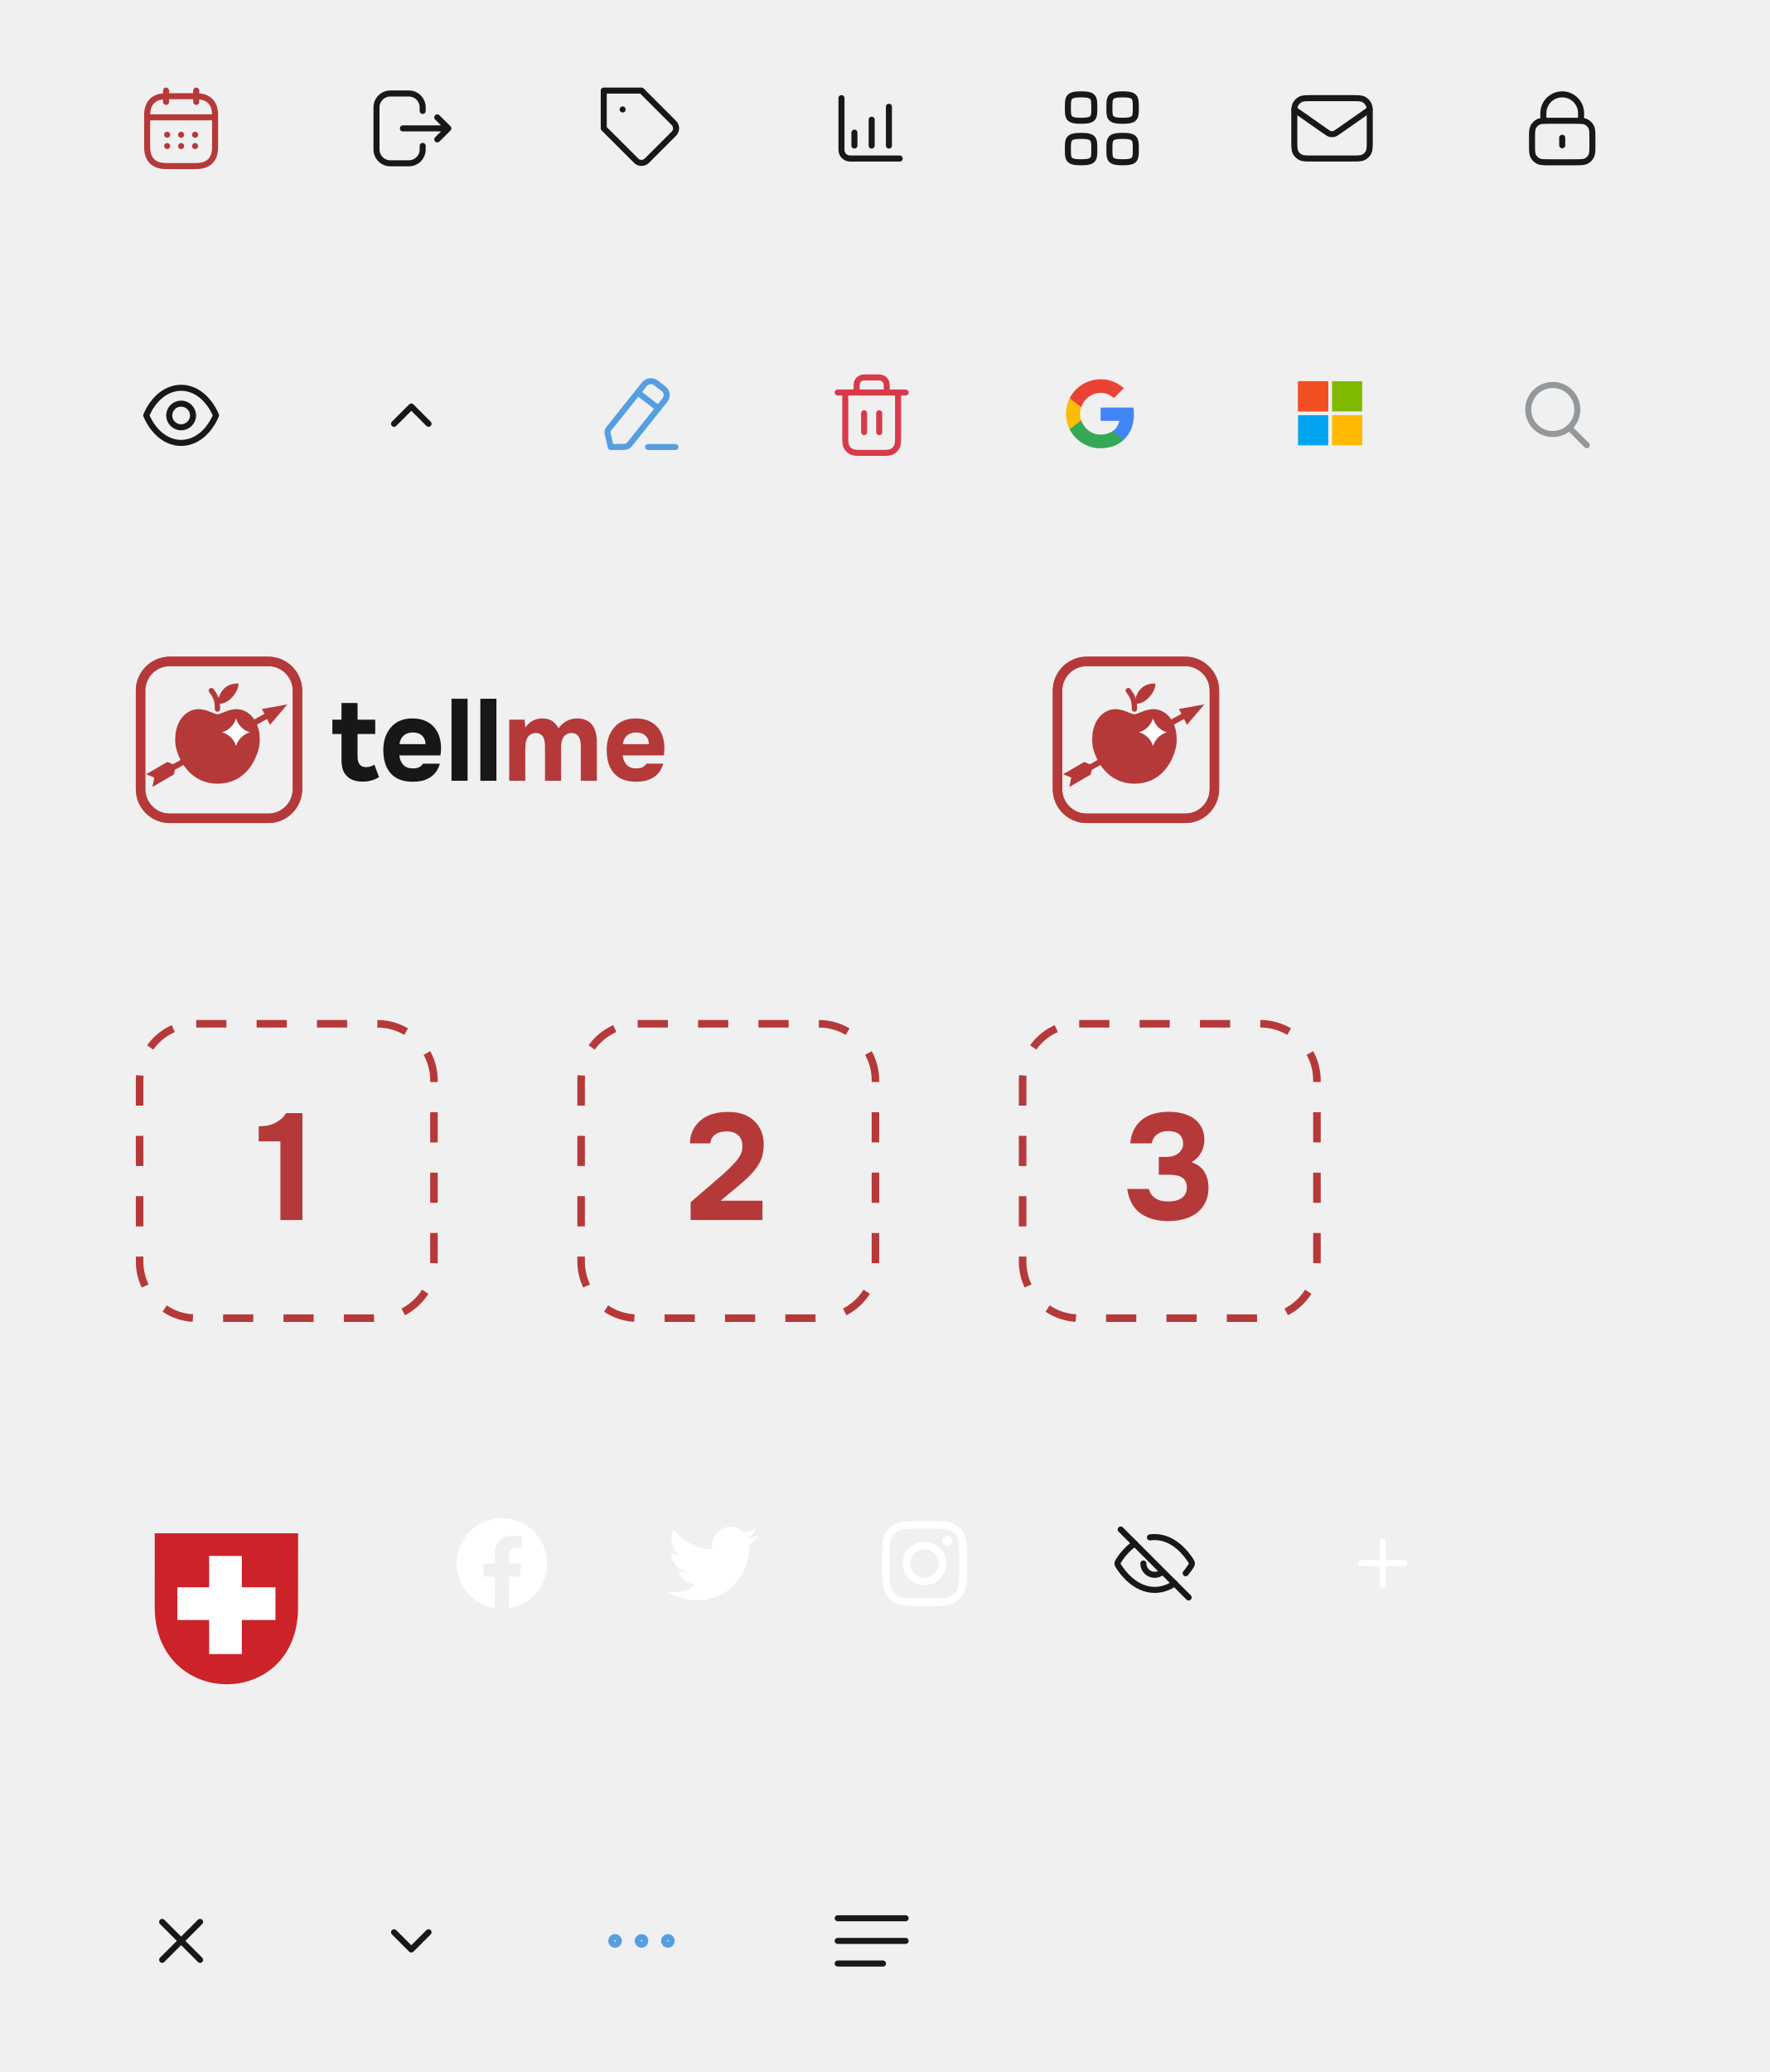
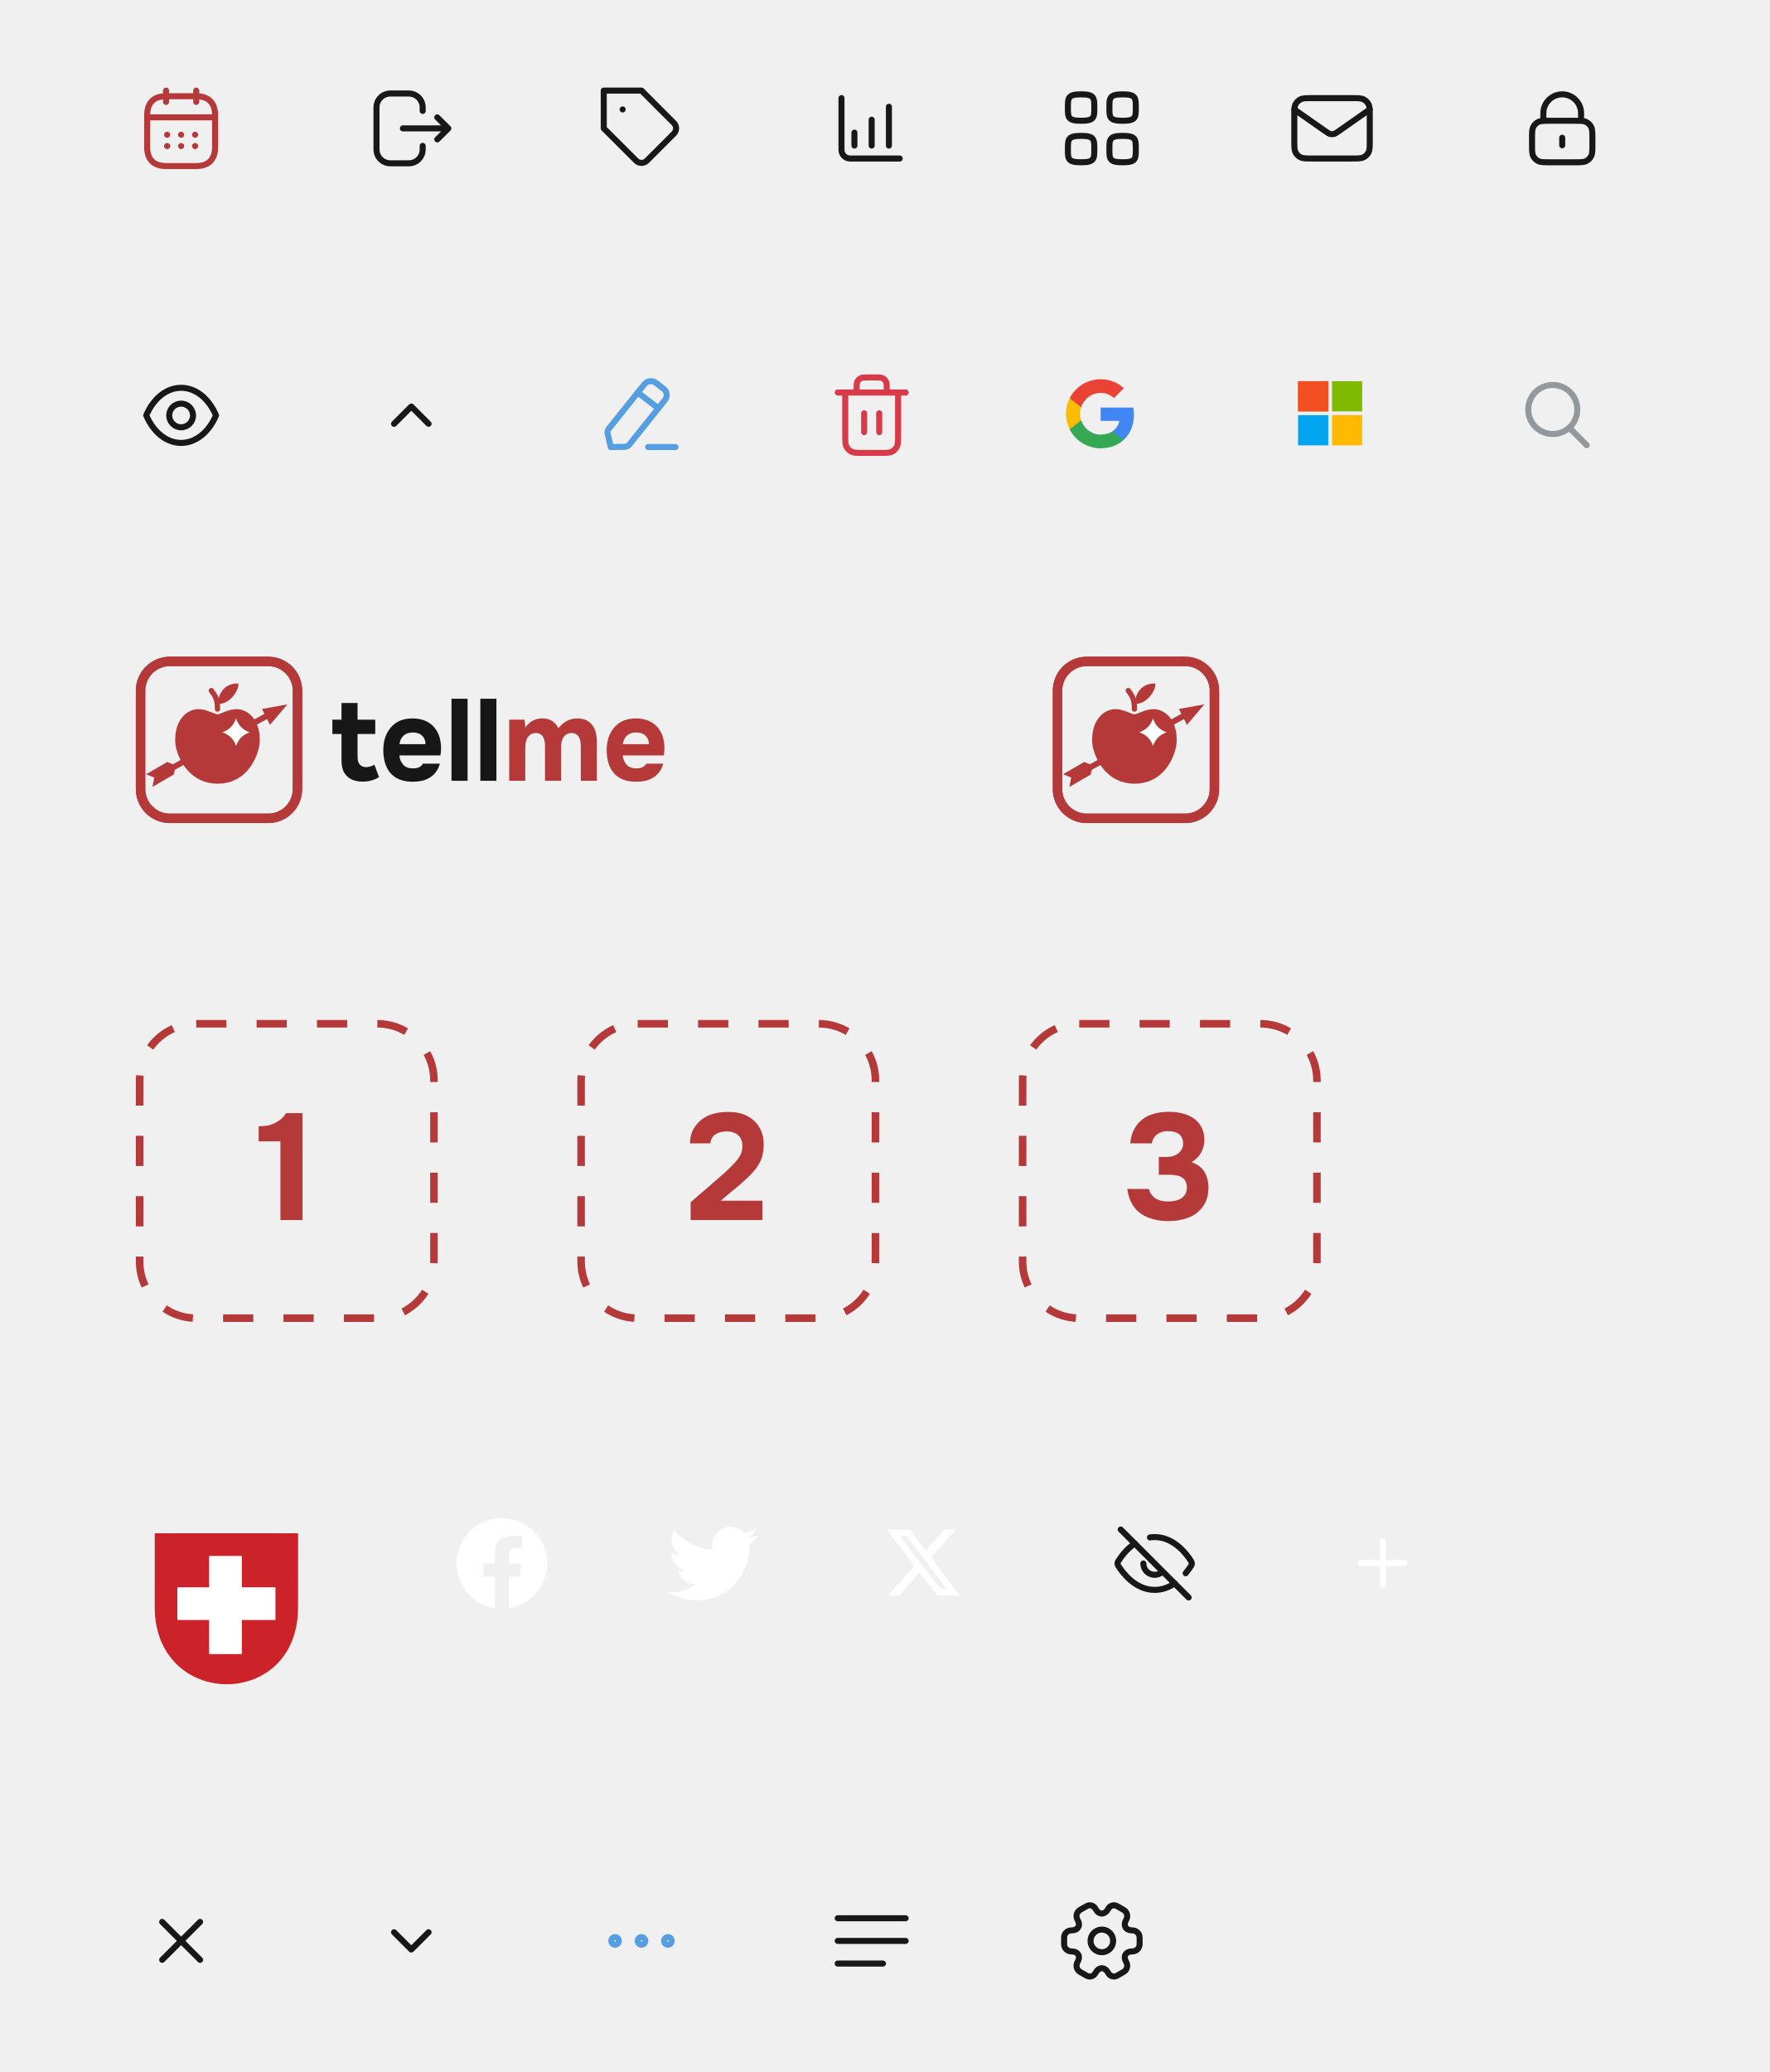
<svg xmlns="http://www.w3.org/2000/svg" width="469" height="549" fill="none">
  <path stroke="#B6393A" stroke-linecap="round" stroke-linejoin="round" stroke-miterlimit="10" stroke-width="1.6" d="M44 24v3M52 24v3M39.5 31.09h17M57 30.5V39c0 3-1.5 5-5 5h-8c-3.5 0-5-2-5-5v-8.5c0-3 1.5-5 5-5h8c3.5 0 5 2 5 5" />
  <path stroke="#B6393A" stroke-linecap="round" stroke-linejoin="round" stroke-width="1.6" d="M51.695 35.7h.009M51.695 38.7h.009M47.996 35.7h.008M47.996 38.7h.008M44.294 35.7h.01M44.294 38.7h.01" />
  <path stroke="#181818" stroke-linecap="round" stroke-linejoin="round" stroke-width="1.6" d="M112.016 29.39v-.934a3.685 3.685 0 0 0-3.685-3.684h-4.875a3.685 3.685 0 0 0-3.684 3.685v11.13a3.685 3.685 0 0 0 3.684 3.685h4.885a3.675 3.675 0 0 0 3.675-3.675v-.943M118.81 34.021h-12.041M115.881 31.106l2.928 2.915-2.928 2.916" />
  <g clip-path="url(#a)">
    <path stroke="#181818" stroke-linecap="round" stroke-linejoin="round" stroke-width="1.6" d="M165 29h.01m13.58 6.41-7.17 7.17a2 2 0 0 1-2.83 0L160 34V24h10l8.59 8.59a2 2 0 0 1 0 2.82" />
  </g>
  <path stroke="#181818" stroke-linecap="round" stroke-linejoin="round" stroke-width="1.6" d="M223 26v13.714A2.286 2.286 0 0 0 225.286 42h13.143M226.429 35.143v3.428M231 31.714v6.857M235.571 28.286V38.57" />
  <path stroke="#181818" stroke-linecap="round" stroke-linejoin="round" stroke-width="1.6" d="M283 28.5c0-2.625.028-3.5 3.5-3.5s3.5.875 3.5 3.5.011 3.5-3.5 3.5-3.5-.875-3.5-3.5M294 28.5c0-2.625.028-3.5 3.5-3.5s3.5.875 3.5 3.5.011 3.5-3.5 3.5-3.5-.875-3.5-3.5M283 39.5c0-2.625.028-3.5 3.5-3.5s3.5.875 3.5 3.5.011 3.5-3.5 3.5-3.5-.875-3.5-3.5M294 39.5c0-2.625.028-3.5 3.5-3.5s3.5.875 3.5 3.5.011 3.5-3.5 3.5-3.5-.875-3.5-3.5" clip-rule="evenodd" />
  <path stroke="#181818" stroke-linecap="round" stroke-linejoin="round" stroke-width="1.6" d="M358.2 26h-10.4c-1.68 0-2.52 0-3.162.327a3 3 0 0 0-1.311 1.311C343 28.28 343 29.12 343 30.8v6.4c0 1.68 0 2.52.327 3.162a3 3 0 0 0 1.311 1.311c.642.327 1.482.327 3.162.327h10.4c1.68 0 2.52 0 3.162-.327a3 3 0 0 0 1.311-1.311C363 39.72 363 38.88 363 37.2v-6.4c0-1.68 0-2.52-.327-3.162a3 3 0 0 0-1.311-1.311C360.72 26 359.88 26 358.2 26" />
  <path stroke="#181818" stroke-linecap="round" stroke-linejoin="round" stroke-width="1.6" d="m343 29 8.165 5.715c.661.463.992.695 1.351.784.318.08.65.08.968 0 .359-.09.69-.32 1.351-.784L363 29M419 32v-2a5 5 0 0 0-10 0v2m1.8 11h6.4c1.68 0 2.52 0 3.162-.327a3 3 0 0 0 1.311-1.311C422 40.72 422 39.88 422 38.2v-1.4c0-1.68 0-2.52-.327-3.162a3 3 0 0 0-1.311-1.311C419.72 32 418.88 32 417.2 32h-6.4c-1.68 0-2.52 0-3.162.327a3 3 0 0 0-1.311 1.311C406 34.28 406 35.12 406 36.8v1.4c0 1.68 0 2.52.327 3.162a3 3 0 0 0 1.311 1.311c.642.327 1.482.327 3.162.327M414 36.5v2" />
  <path stroke="#181818" stroke-linecap="round" stroke-linejoin="round" stroke-width="1.6" d="M51.162 110.053a3.162 3.162 0 1 1-6.324-.001 3.162 3.162 0 0 1 6.323.001" clip-rule="evenodd" />
  <path stroke="#181818" stroke-linecap="round" stroke-linejoin="round" stroke-width="1.6" d="M47.998 117.355c3.808 0 7.291-2.738 9.252-7.302-1.961-4.564-5.444-7.302-9.252-7.302h.004c-3.808 0-7.291 2.738-9.252 7.302 1.961 4.564 5.444 7.302 9.252 7.302z" clip-rule="evenodd" />
  <path stroke="#181818" stroke-linecap="round" stroke-linejoin="round" stroke-width="1.6" d="m104.429 112.287 4.571-4.571 4.57 4.571" />
  <path stroke="#569EE2" stroke-linecap="round" stroke-linejoin="round" stroke-width="1.6" d="M171.747 118.443H179" />
  <path stroke="#569EE2" stroke-linecap="round" stroke-linejoin="round" stroke-width="1.6" d="M170.78 101.795a2.245 2.245 0 0 1 3.116-.303l1.733 1.347a2.14 2.14 0 0 1 .72 2.984c-.034.054-9.537 11.941-9.537 11.941a1.7 1.7 0 0 1-1.309.633l-3.639.046-.82-3.471c-.115-.488 0-1 .316-1.395z" clip-rule="evenodd" />
  <path stroke="#569EE2" stroke-linecap="round" stroke-linejoin="round" stroke-width="1.6" d="m169.021 104.001 5.452 4.187" />
  <path stroke="#D83A4A" stroke-linecap="round" stroke-linejoin="round" stroke-width="1.6" d="M235 104v-.8c0-1.12 0-1.68-.218-2.108a2 2 0 0 0-.874-.874c-.428-.218-.988-.218-2.108-.218h-1.6c-1.12 0-1.68 0-2.108.218a2 2 0 0 0-.874.874c-.218.428-.218.988-.218 2.108v.8m-5 0h18m-2 0v11.2c0 1.68 0 2.52-.327 3.162a3 3 0 0 1-1.311 1.311c-.642.327-1.482.327-3.162.327h-4.4c-1.68 0-2.52 0-3.162-.327a3 3 0 0 1-1.311-1.311C224 117.72 224 116.88 224 115.2V104M229 109.5v5m4-5v5" />
  <path fill="#4285F4" d="M300.5 109.845a10.7 10.7 0 0 0-.159-1.858h-8.665v3.521h4.962a4.23 4.23 0 0 1-1.836 2.779v2.285h2.96c1.739-1.592 2.738-3.945 2.738-6.727" />
  <path fill="#34A853" d="M291.676 118.78c2.478 0 4.567-.81 6.09-2.208l-2.961-2.285c-.823.558-1.887.874-3.125.874-2.397 0-4.429-1.61-5.158-3.774h-3.055v2.356a9.19 9.19 0 0 0 8.209 5.037" />
  <path fill="#FBBC04" d="M286.518 111.387a5.45 5.45 0 0 1 0-3.501v-2.356h-3.051a9.12 9.12 0 0 0 0 8.213z" />
  <path fill="#EA4335" d="M291.676 104.109c1.31-.02 2.576.47 3.524 1.371l2.623-2.611a8.85 8.85 0 0 0-6.147-2.379 9.19 9.19 0 0 0-8.209 5.04l3.051 2.356c.726-2.168 2.761-3.777 5.158-3.777" />
  <path fill="#F25022" d="M352 101h-8v8h8z" />
  <path fill="#F25022" d="M352 101h-8v8h8z" />
  <path fill="#7FBA00" d="M361 101h-8v8h8z" />
  <path fill="#00A4EF" d="M352 110h-8v8h8z" />
  <path fill="#FFB900" d="M361 110h-8v8h8z" />
  <circle cx="411.5" cy="108.5" r="6.5" stroke="#93989C" stroke-linecap="round" stroke-linejoin="round" stroke-width="1.6" />
  <path stroke="#93989C" stroke-linecap="round" stroke-linejoin="round" stroke-width="1.6" d="m416.042 113.5 4.458 4.458" />
  <mask id="b" fill="#fff">
    <path fill-rule="evenodd" d="M71.08 176.5H45a6.5 6.5 0 0 0-6.5 6.5v26.08a6.5 6.5 0 0 0 6.5 6.5h26.08a6.5 6.5 0 0 0 6.5-6.5V183a6.5 6.5 0 0 0-6.5-6.5M45 174a9 9 0 0 0-9 9v26.08a9 9 0 0 0 9 9h26.08a9 9 0 0 0 9-9V183a9 9 0 0 0-9-9z" clip-rule="evenodd" />
  </mask>
  <path fill="#B6393A" fill-rule="evenodd" d="M71.08 176.5H45a6.5 6.5 0 0 0-6.5 6.5v26.08a6.5 6.5 0 0 0 6.5 6.5h26.08a6.5 6.5 0 0 0 6.5-6.5V183a6.5 6.5 0 0 0-6.5-6.5M45 174a9 9 0 0 0-9 9v26.08a9 9 0 0 0 9 9h26.08a9 9 0 0 0 9-9V183a9 9 0 0 0-9-9z" clip-rule="evenodd" />
  <path fill="#B6393A" d="M45 180.5h26.08v-8H45zm-2.5 2.5a2.5 2.5 0 0 1 2.5-2.5v-8c-5.799 0-10.5 4.701-10.5 10.5zm0 26.08V183h-8v26.08zm2.5 2.5a2.5 2.5 0 0 1-2.5-2.5h-8c0 5.799 4.701 10.5 10.5 10.5zm26.08 0H45v8h26.08zm2.5-2.5a2.5 2.5 0 0 1-2.5 2.5v8c5.799 0 10.5-4.701 10.5-10.5zm0-26.08v26.08h8V183zm-2.5-2.5a2.5 2.5 0 0 1 2.5 2.5h8c0-5.799-4.701-10.5-10.5-10.5zM40 183a5 5 0 0 1 5-5v-8c-7.18 0-13 5.82-13 13zm0 26.08V183h-8v26.08zm5 5a5 5 0 0 1-5-5h-8c0 7.18 5.82 13 13 13zm26.08 0H45v8h26.08zm5-5a5 5 0 0 1-5 5v8c7.18 0 13-5.82 13-13zm0-26.08v26.08h8V183zm-5-5a5 5 0 0 1 5 5h8c0-7.18-5.82-13-13-13zM45 178h26.08v-8H45z" mask="url(#b)" />
  <path fill="#B6393A" stroke="#B6393A" d="m41.459 206.078-.253-.472 29.564-16.275.253.471z" />
  <path fill="#B6393A" stroke="#B6393A" d="m70.171 188.222 4.705-.845-3.222 3.777zM41.386 206.116l.082-.399-.359-.145-1.256-.506 4.514-2.617 1.615.651-.367 1.8-4.515 2.616z" />
  <path fill="#B6393A" stroke="#B6393A" stroke-width="2" d="M65.052 189.638c-2.925-1.969-5.787.616-7.42.616s-4.495-2.585-7.42-.616c-2.925 1.97-2.98 6.155-2.642 8.001.791 3.621 3.709 9.013 10.062 9.013 6.546 0 9.27-5.392 10.062-9.013.338-1.846.283-6.031-2.642-8.001Z" />
  <path fill="#B6393A" stroke="#B6393A" stroke-width=".5" d="M62.938 181.347c0 1.632-2.213 4.897-4.898 4.897 0-1.775 1.225-4.897 4.898-4.897Z" />
  <path stroke="#B6393A" stroke-linecap="round" stroke-width="1.4" d="M57.632 187.877c0-2.449-.408-3.265-1.633-4.898" />
  <path fill="#fff" d="m62.562 190.326.02.069a5.38 5.38 0 0 0 3.62 3.637 5.43 5.43 0 0 0-3.64 3.641 5.39 5.39 0 0 0-3.655-3.626l-.051-.015a5.47 5.47 0 0 0 3.706-3.706" />
  <path fill="#171717" d="M97.085 203.26a3.8 3.8 0 0 0 1.088-.185 4.6 4.6 0 0 0 1.057-.461l1.209 3.288a7 7 0 0 1-.967.523 11 11 0 0 1-1.148.399 8.7 8.7 0 0 1-2.146.277q-1.45 0-2.568-.4a4.5 4.5 0 0 1-1.813-1.198q-.665-.676-.998-1.752-.302-1.076-.302-2.427v-6.852H88.08v-3.779h2.417v-4.425h4.261v4.425h4.684v3.779h-4.684v5.838q0 .553.06 1.075.09.492.333.922.272.43.725.707.483.246 1.209.246M109.465 203.598q.907 0 1.541-.277a2.5 2.5 0 0 0 1.088-.983h4.472q-.332 1.26-1.027 2.182a5.5 5.5 0 0 1-1.632 1.505 7 7 0 0 1-2.085.86 11.5 11.5 0 0 1-2.417.246q-3.869 0-5.862-2.212-1.965-2.212-1.965-6.207 0-1.812.514-3.349.544-1.536 1.511-2.642a6.45 6.45 0 0 1 2.387-1.752q1.45-.614 3.294-.614 2.145 0 3.717.768 1.57.768 2.478 2.12.936 1.321 1.239 3.103.331 1.782 0 3.81h-10.879q.121 1.445.997 2.458.877.984 2.629.984m3.294-6.422q0-.768-.272-1.352a2.6 2.6 0 0 0-.725-.983 2.8 2.8 0 0 0-1.088-.584 4.3 4.3 0 0 0-1.269-.184q-1.602.03-2.508.891-.876.83-1.028 2.212zM123.914 206.885h-4.261v-21.754h4.261zM131.557 206.885h-4.261v-21.754h4.261z" />
  <path fill="#B6393A" d="M139.23 192.782q.816-1.229 1.934-1.813 1.118-.614 2.568-.614 1.602 0 2.629.706 1.028.708 1.632 1.905 1.995-2.611 5.016-2.611 1.39 0 2.387.491a4.3 4.3 0 0 1 1.602 1.322q.604.798.876 1.935a9.7 9.7 0 0 1 .303 2.489v10.293h-4.261v-9.064q0-.645-.091-1.29a3.3 3.3 0 0 0-.362-1.137 1.87 1.87 0 0 0-.756-.83q-.483-.338-1.239-.338-.816 0-1.39.369a2.55 2.55 0 0 0-.876.922 4.4 4.4 0 0 0-.423 1.29q-.091.706-.091 1.414v8.664h-4.261v-9.125q0-.645-.09-1.26a3.3 3.3 0 0 0-.363-1.137 2.13 2.13 0 0 0-.755-.83q-.453-.306-1.209-.307-.876 0-1.481.43a2.67 2.67 0 0 0-.906 1.107q-.272.645-.363 1.413-.06.768-.06 1.413v8.296h-4.261v-16.192h4.079zM168.661 203.598q.907 0 1.541-.277a2.5 2.5 0 0 0 1.088-.983h4.473q-.333 1.26-1.028 2.182a5.5 5.5 0 0 1-1.632 1.505 7 7 0 0 1-2.085.86 11.5 11.5 0 0 1-2.417.246q-3.868 0-5.862-2.212-1.964-2.212-1.964-6.207 0-1.812.513-3.349.544-1.536 1.511-2.642a6.46 6.46 0 0 1 2.387-1.752q1.45-.614 3.294-.614 2.145 0 3.717.768 1.57.768 2.478 2.12.936 1.321 1.239 3.103.332 1.782 0 3.81h-10.879q.121 1.445.997 2.458.877.984 2.629.984m3.294-6.422q0-.768-.272-1.352a2.6 2.6 0 0 0-.725-.983 2.8 2.8 0 0 0-1.088-.584 4.3 4.3 0 0 0-1.269-.184q-1.602.03-2.508.891-.876.83-1.028 2.212z" />
  <mask id="c" fill="#fff">
    <path fill-rule="evenodd" d="M314.08 176.5H288a6.5 6.5 0 0 0-6.5 6.5v26.08a6.5 6.5 0 0 0 6.5 6.5h26.08a6.5 6.5 0 0 0 6.5-6.5V183a6.5 6.5 0 0 0-6.5-6.5M288 174a9 9 0 0 0-9 9v26.08a9 9 0 0 0 9 9h26.08a9 9 0 0 0 9-9V183a9 9 0 0 0-9-9z" clip-rule="evenodd" />
  </mask>
  <path fill="#B6393A" fill-rule="evenodd" d="M314.08 176.5H288a6.5 6.5 0 0 0-6.5 6.5v26.08a6.5 6.5 0 0 0 6.5 6.5h26.08a6.5 6.5 0 0 0 6.5-6.5V183a6.5 6.5 0 0 0-6.5-6.5M288 174a9 9 0 0 0-9 9v26.08a9 9 0 0 0 9 9h26.08a9 9 0 0 0 9-9V183a9 9 0 0 0-9-9z" clip-rule="evenodd" />
  <path fill="#B6393A" d="M288 180.5h26.08v-8H288zm-2.5 2.5a2.5 2.5 0 0 1 2.5-2.5v-8c-5.799 0-10.5 4.701-10.5 10.5zm0 26.08V183h-8v26.08zm2.5 2.5a2.5 2.5 0 0 1-2.5-2.5h-8c0 5.799 4.701 10.5 10.5 10.5zm26.08 0H288v8h26.08zm2.5-2.5a2.5 2.5 0 0 1-2.5 2.5v8c5.799 0 10.5-4.701 10.5-10.5zm0-26.08v26.08h8V183zm-2.5-2.5a2.5 2.5 0 0 1 2.5 2.5h8c0-5.799-4.701-10.5-10.5-10.5zM283 183a5 5 0 0 1 5-5v-8c-7.18 0-13 5.82-13 13zm0 26.08V183h-8v26.08zm5 5a5 5 0 0 1-5-5h-8c0 7.18 5.82 13 13 13zm26.08 0H288v8h26.08zm5-5a5 5 0 0 1-5 5v8c7.18 0 13-5.82 13-13zm0-26.08v26.08h8V183zm-5-5a5 5 0 0 1 5 5h8c0-7.18-5.82-13-13-13zM288 178h26.08v-8H288z" mask="url(#c)" />
  <path fill="#B6393A" stroke="#B6393A" d="m284.459 206.078-.253-.472 29.564-16.275.253.471z" />
  <path fill="#B6393A" stroke="#B6393A" d="m313.171 188.222 4.705-.845-3.221 3.777zM284.386 206.116l.082-.399-.359-.145-1.256-.506 4.514-2.617 1.615.651-.367 1.8-4.515 2.616z" />
  <path fill="#B6393A" stroke="#B6393A" stroke-width="2" d="M308.052 189.638c-2.925-1.969-5.787.616-7.42.616s-4.495-2.585-7.42-.616c-2.925 1.97-2.98 6.155-2.642 8.001.791 3.621 3.709 9.013 10.062 9.013 6.546 0 9.271-5.392 10.062-9.013.339-1.846.283-6.031-2.642-8.001Z" />
  <path fill="#B6393A" stroke="#B6393A" stroke-width=".5" d="M305.938 181.347c0 1.632-2.213 4.897-4.897 4.897 0-1.775 1.224-4.897 4.897-4.897Z" />
  <path stroke="#B6393A" stroke-linecap="round" stroke-width="1.4" d="M300.632 187.877c0-2.449-.409-3.265-1.633-4.898" />
  <path fill="#fff" d="m305.562 190.326.02.069a5.38 5.38 0 0 0 3.62 3.637 5.43 5.43 0 0 0-3.64 3.641 5.4 5.4 0 0 0-3.655-3.626l-.051-.015a5.47 5.47 0 0 0 3.706-3.706" />
  <rect width="78" height="78" x="37" y="271.262" stroke="#B6393A" stroke-dasharray="8 8" stroke-width="2" rx="15" />
  <path fill="#B6393A" d="M80.151 323.262h-5.84v-20.84h-5.76v-4q1.28 0 2.36-.2 1.12-.24 2.08-.72a9 9 0 0 0 1.6-1.08 5.6 5.6 0 0 0 1.2-1.48h4.36z" />
  <rect width="78" height="78" x="154" y="271.262" stroke="#B6393A" stroke-dasharray="8 8" stroke-width="2" rx="15" />
  <path fill="#B6393A" d="M190.622 311.982q.96-.8 1.92-1.72a33 33 0 0 0 1.92-1.92 10.1 10.1 0 0 0 1.56-2q.68-1.08.72-2.4.08-2.12-1.12-3.16t-3.2-1q-1.8.04-2.92.84-1.08.8-1.28 2.32h-5.4q.08-2.36 1.12-4.08a8.16 8.16 0 0 1 2.84-2.8 9.2 9.2 0 0 1 2.8-1.08q1.52-.36 3.2-.36 4.52-.08 7.12 2.4 1.119 1.04 1.8 2.6.68 1.521.68 3.6 0 1.521-.32 2.88a7.9 7.9 0 0 1-1.08 2.52q-.48.8-1.04 1.48-.52.64-1.08 1.2a16 16 0 0 1-1.16 1.12q-.6.56-1.36 1.24a89 89 0 0 1-2.84 2.36q-1.32 1.08-2.52 2.12h11.08v5.12h-19.04v-4.72z" />
  <rect width="78" height="78" x="271" y="271.262" stroke="#B6393A" stroke-dasharray="8 8" stroke-width="2" rx="15" />
  <path fill="#B6393A" d="M299.531 302.942q.2-2.16 1-3.68a8.35 8.35 0 0 1 2.12-2.6 8.6 8.6 0 0 1 3.12-1.56q1.8-.52 4.04-.52 1.8 0 3.4.4 1.64.36 2.96 1.24a6.46 6.46 0 0 1 2.16 2.32q.84 1.44.84 3.52a6.9 6.9 0 0 1-.88 3.36q-.88 1.6-2.56 2.52 2.44.8 3.52 2.68t1 4.4q-.08 2.32-1 3.92a8.3 8.3 0 0 1-2.36 2.64q-1.44 1-3.32 1.48t-3.92.48q-4.52 0-7.4-2.04t-3.52-6.48h5.72q.28 1 .8 1.64.56.64 1.24 1.04.72.36 1.52.52.8.12 1.64.12.96 0 1.84-.2a4.8 4.8 0 0 0 1.56-.64q.68-.44 1.08-1.16.4-.76.4-1.84 0-.8-.36-1.48-.32-.68-.88-1a3.8 3.8 0 0 0-1.6-.6 9.5 9.5 0 0 0-1.76-.16h-2.84v-4.72h1.92q1.04 0 1.88-.24a4.7 4.7 0 0 0 1.52-.84q.48-.44.8-1 .32-.6.32-1.4 0-.96-.32-1.6-.32-.68-.88-1.04a3.5 3.5 0 0 0-1.32-.56 7.8 7.8 0 0 0-1.6-.16q-1.52 0-2.68.8-1.16.76-1.52 2.44z" />
  <g fill-rule="evenodd" clip-path="url(#d)" clip-rule="evenodd">
    <path fill="#CC2229" d="M41.01 406.262H79l-.02 19.67c0 13.624-9.47 20.359-18.939 20.33-9.48-.038-18.97-6.859-19.041-20.33z" />
    <path fill="#fff" d="M73 420.574h-8.91v-8.312h-8.666v8.312H47v8.666h8.424v9.022h8.667v-9.022H73z" />
  </g>
  <g clip-path="url(#e)">
    <path fill="#fff" d="M145 414.263a12 12 0 1 0-13.875 11.855v-8.386h-3.047v-3.469h3.047v-2.644c0-3.007 1.792-4.668 4.532-4.668q1.352.018 2.687.234v2.953h-1.514a1.734 1.734 0 0 0-1.955 1.875v2.25h3.328l-.532 3.469h-2.796v8.386A12 12 0 0 0 145 414.263" />
  </g>
  <g clip-path="url(#f)">
    <path fill="#fff" d="M201 406.837c-.9.375-1.8.675-2.85.75 1.05-.6 1.8-1.575 2.175-2.7-.975.6-2.025.975-3.15 1.2-.9-.975-2.175-1.575-3.525-1.575-2.7 0-4.95 2.175-4.95 4.95 0 .375.075.75.15 1.125-4.125-.225-7.725-2.175-10.2-5.175a4.7 4.7 0 0 0-.675 2.475c0 1.725.9 3.225 2.175 4.125a4.6 4.6 0 0 1-2.25-.6v.075c0 2.4 1.725 4.35 3.975 4.8-.45.075-.825.15-1.275.15-.3 0-.6 0-.9-.075.6 1.95 2.475 3.375 4.575 3.45-1.65 1.35-3.825 2.1-6.15 2.1-.375 0-.825 0-1.2-.075 2.25 1.35 4.875 2.175 7.65 2.175 9.075 0 14.025-7.5 14.025-14.025v-.6c.9-.75 1.725-1.575 2.4-2.55" />
  </g>
-   <path fill="#fff" d="M245 405.037c3 0 3.36.012 4.546.066.713.008 1.42.139 2.089.387.489.181.931.468 1.293.842.374.363.661.804.842 1.293.248.669.379 1.376.388 2.089.054 1.188.067 1.548.067 4.548s-.011 3.36-.065 4.546a6.2 6.2 0 0 1-.388 2.09 3.72 3.72 0 0 1-2.134 2.134c-.67.248-1.376.38-2.09.388-1.186.054-1.542.065-4.546.065-3.003 0-3.36-.011-4.545-.065a6.2 6.2 0 0 1-2.09-.388 3.5 3.5 0 0 1-1.293-.841 3.5 3.5 0 0 1-.841-1.293 6.2 6.2 0 0 1-.388-2.09c-.056-1.186-.07-1.542-.07-4.546 0-3.003.011-3.36.065-4.545.009-.714.14-1.421.388-2.09.181-.488.469-.93.844-1.293a3.5 3.5 0 0 1 1.293-.841 6.2 6.2 0 0 1 2.089-.388c1.186-.054 1.546-.068 4.546-.068m0-2.025c-3.055 0-3.439.013-4.638.068a8.3 8.3 0 0 0-2.731.525 5.5 5.5 0 0 0-1.992 1.296 5.5 5.5 0 0 0-1.299 1.992 8.3 8.3 0 0 0-.525 2.731c-.052 1.2-.065 1.583-.065 4.638 0 3.056.013 3.439.068 4.638.019.934.197 1.858.525 2.732.282.75.726 1.43 1.298 1.992a5.5 5.5 0 0 0 1.992 1.298 8.3 8.3 0 0 0 2.731.525c1.2.055 1.583.068 4.638.068 3.056 0 3.439-.013 4.638-.068a8.3 8.3 0 0 0 2.732-.525 5.77 5.77 0 0 0 3.29-3.29 8.3 8.3 0 0 0 .525-2.732c.055-1.2.068-1.582.068-4.638s-.013-3.438-.068-4.638a8.3 8.3 0 0 0-.525-2.731 5.5 5.5 0 0 0-1.298-1.992 5.5 5.5 0 0 0-1.992-1.298 8.3 8.3 0 0 0-2.732-.525c-1.201-.053-1.584-.066-4.64-.066" />
-   <path fill="#fff" d="M245 408.487a5.77 5.77 0 0 0-3.208.974 5.77 5.77 0 0 0-2.456 5.928 5.768 5.768 0 0 0 4.537 4.537A5.775 5.775 0 1 0 245 408.487m0 9.525a3.75 3.75 0 1 1 3.118-5.833 3.75 3.75 0 0 1-.466 4.735 3.75 3.75 0 0 1-2.652 1.098M251.005 409.607a1.35 1.35 0 1 0 .001-2.699 1.35 1.35 0 0 0-.001 2.699" />
+   <path fill="#fff" d="M250.248 405.262h2.968l-6.485 7.413 7.63 10.087h-5.975l-4.679-6.117-5.354 6.117h-2.971l6.938-7.928-7.32-9.572h6.126l4.23 5.592zm-1.042 15.724h1.645l-10.619-14.04h-1.765z" />
  <path stroke="#181818" stroke-linecap="round" stroke-linejoin="round" stroke-width="1.6" d="M304.743 407.355q.61-.091 1.257-.093c5.105 0 8.455 4.505 9.581 6.287.136.216.204.324.242.49a1.2 1.2 0 0 1 0 .447c-.038.166-.107.275-.244.492-.3.475-.757 1.142-1.363 1.865m-13.492-7.866c-2.162 1.467-3.63 3.505-4.303 4.571-.137.216-.205.325-.243.491a1.2 1.2 0 0 0 0 .447c.038.166.106.274.242.49 1.126 1.782 4.475 6.286 9.58 6.286 2.059 0 3.832-.732 5.289-1.723" />
  <path stroke="#181818" stroke-linecap="round" stroke-linejoin="round" stroke-width="1.6" d="m297 405.262 18 18m-12-9a3 3 0 0 0 5.121 2.122" />
  <path stroke="#fff" stroke-linecap="round" stroke-linejoin="round" stroke-width="1.6" d="M360.747 414.181h11.429M366.462 419.896v-11.43" />
  <path stroke="#181818" stroke-linecap="round" stroke-linejoin="round" stroke-width="1.6" d="m53.021 509.232-10.043 10.042M53.025 519.28l-10.052-10.053M113.571 511.977 109 516.548l-4.571-4.571" />
  <path stroke="#569EE2" stroke-linecap="round" stroke-linejoin="round" stroke-width="1.6" d="M170 515.262a1 1 0 1 0 0-2 1 1 0 0 0 0 2M177 515.262a1 1 0 1 0 0-2 1 1 0 0 0 0 2M163 515.262a1 1 0 1 0 0-2 1 1 0 0 0 0 2" />
  <path stroke="#181818" stroke-linecap="round" stroke-linejoin="round" stroke-width="1.6" d="M222 514.262h18m-18-6h18m-18 12h12" />
+   <path stroke="#181818" stroke-linecap="round" stroke-linejoin="round" stroke-miterlimit="10" stroke-width="1.6" d="M292 517.262a3 3 0 1 0 0-6 3 3 0 0 0 0 6" />
+   <path stroke="#181818" stroke-linecap="round" stroke-linejoin="round" stroke-miterlimit="10" stroke-width="1.6" d="M282 515.142v-1.76c0-1.04.85-1.9 1.9-1.9 1.81 0 2.55-1.28 1.64-2.85-.52-.9-.21-2.07.7-2.59l1.73-.99c.79-.47 1.81-.19 2.28.6l.11.19c.9 1.57 2.38 1.57 3.29 0l.11-.19c.47-.79 1.49-1.07 2.28-.6l1.73.99c.91.52 1.22 1.69.7 2.59-.91 1.57-.17 2.85 1.64 2.85 1.04 0 1.9.85 1.9 1.9v1.76c0 1.04-.85 1.9-1.9 1.9-1.81 0-2.55 1.28-1.64 2.85.52.91.21 2.07-.7 2.59l-1.73.99c-.79.47-1.81.19-2.28-.6l-.11-.19c-.9-1.57-2.38-1.57-3.29 0l-.11.19c-.47.79-1.49 1.07-2.28.6l-1.73-.99a1.9 1.9 0 0 1-.7-2.59c.91-1.57.17-2.85-1.64-2.85-1.05 0-1.9-.86-1.9-1.9" />
  <defs>
    <clipPath id="a">
      <path fill="#fff" d="M158 22h24v24h-24z" />
    </clipPath>
    <clipPath id="d">
      <path fill="#fff" d="M36 402.262h48v48H36z" />
    </clipPath>
    <clipPath id="e">
      <path fill="#fff" d="M121 402.262h24v24h-24z" />
    </clipPath>
    <clipPath id="f">
      <path fill="#fff" d="M177 402.262h24v24h-24z" />
    </clipPath>
  </defs>
</svg>
